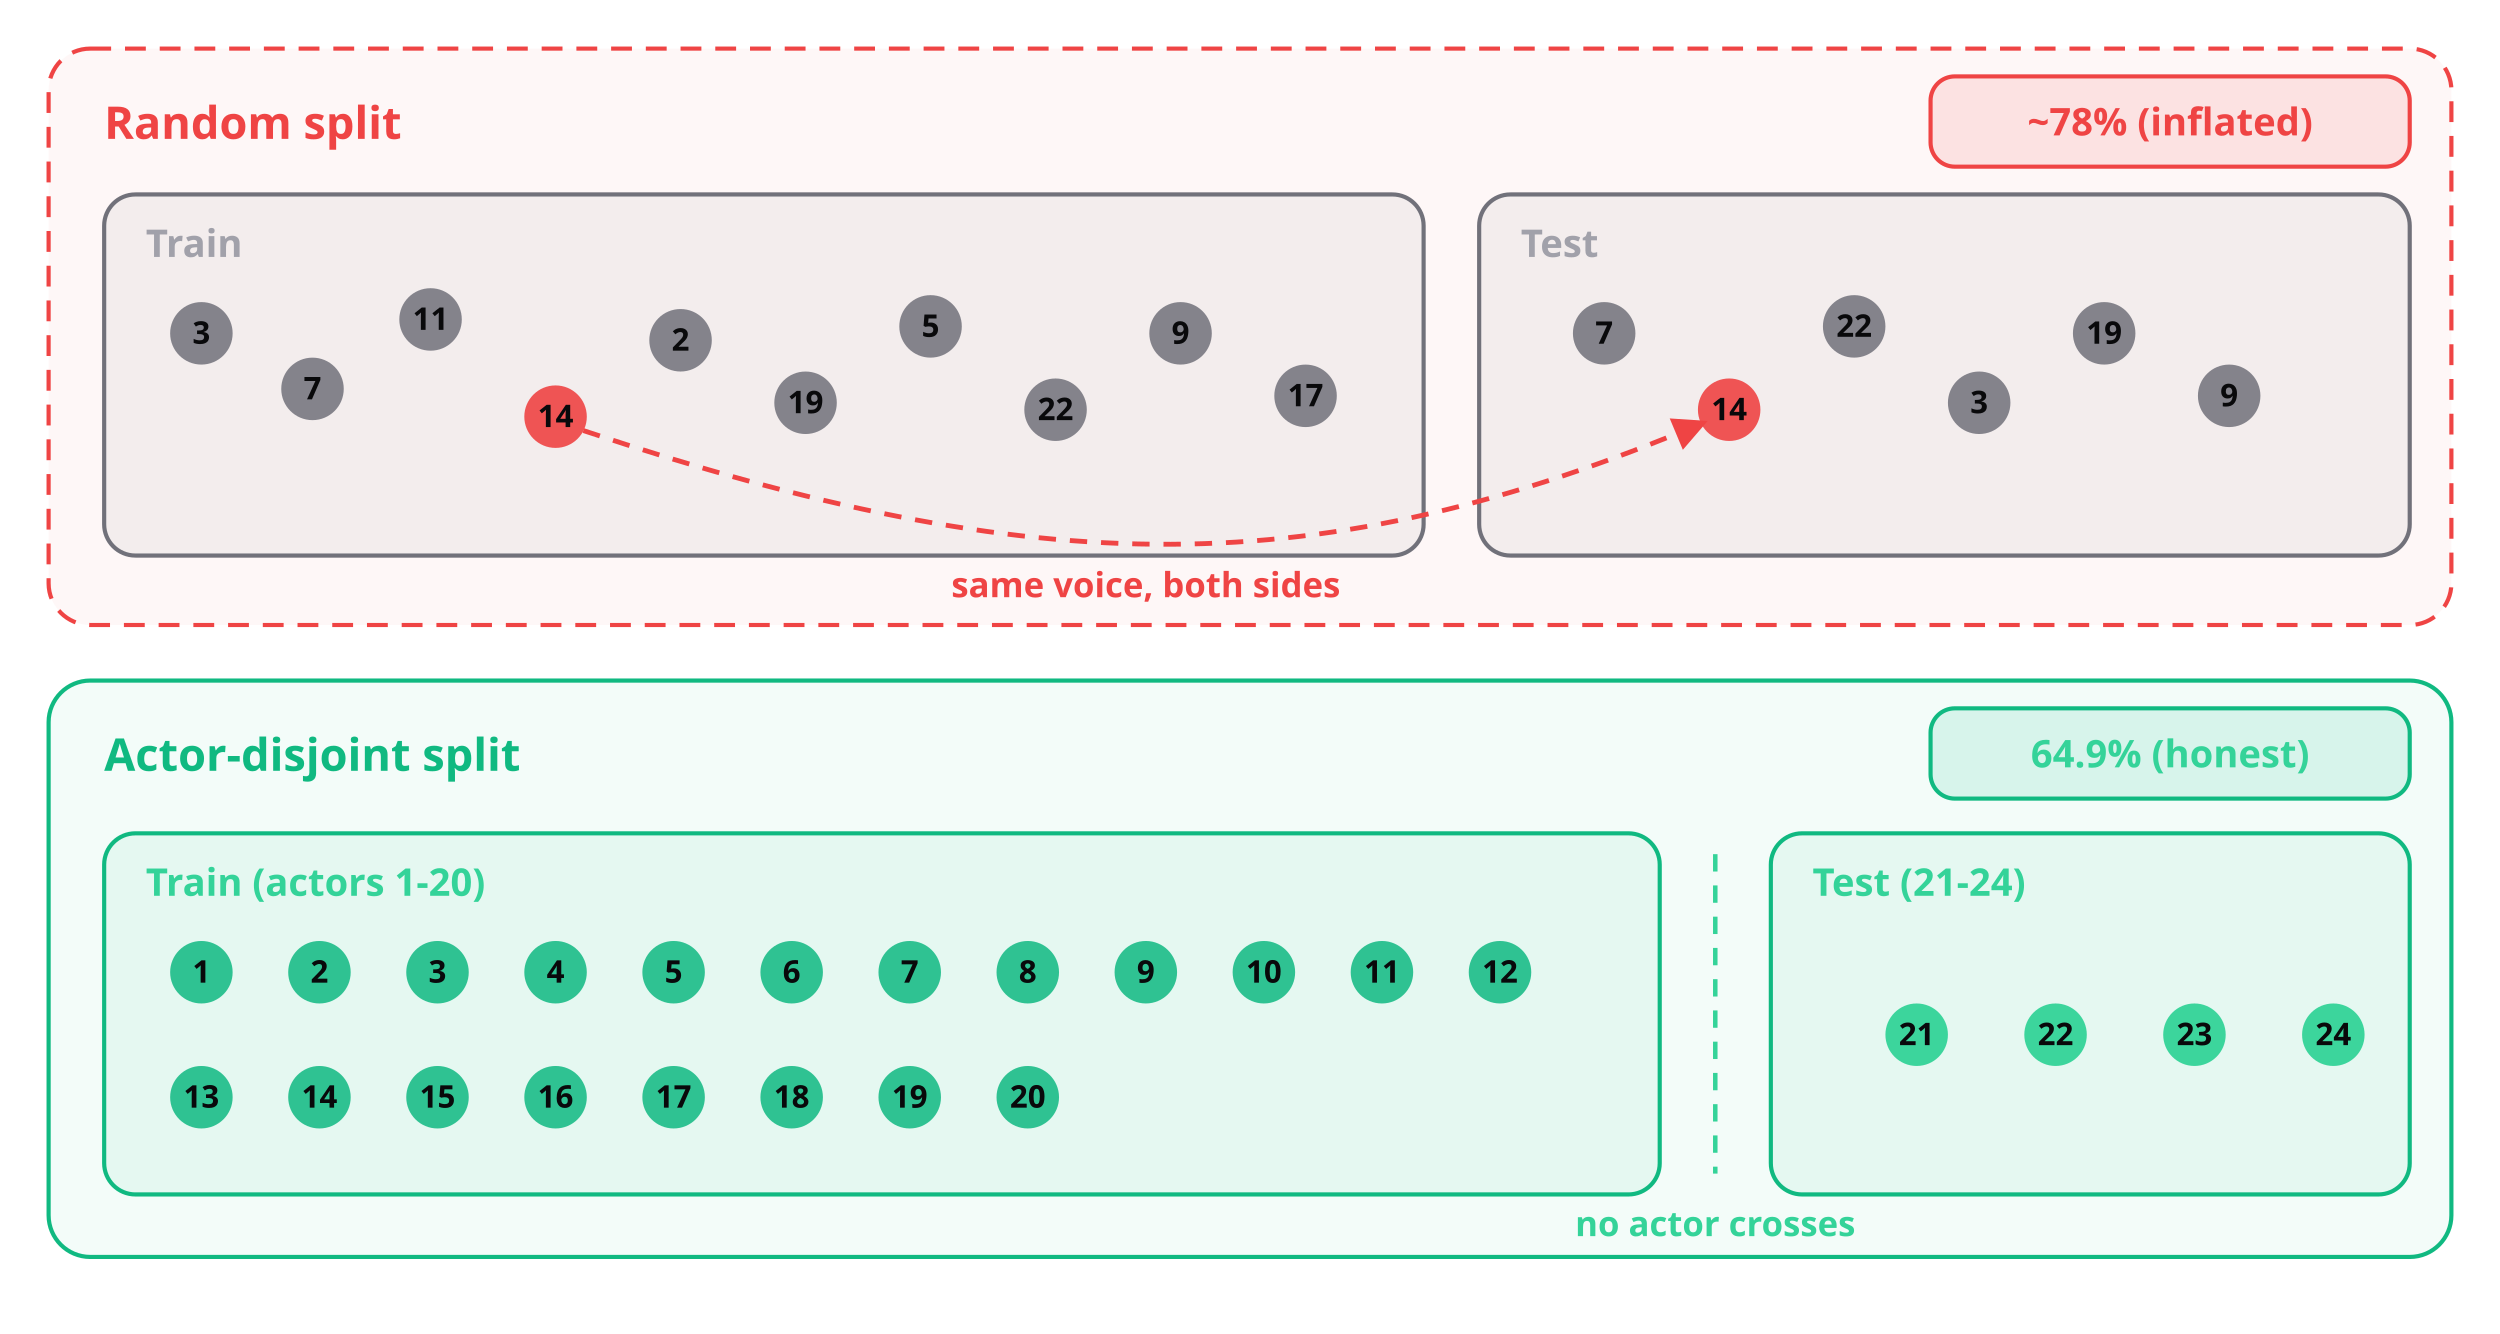
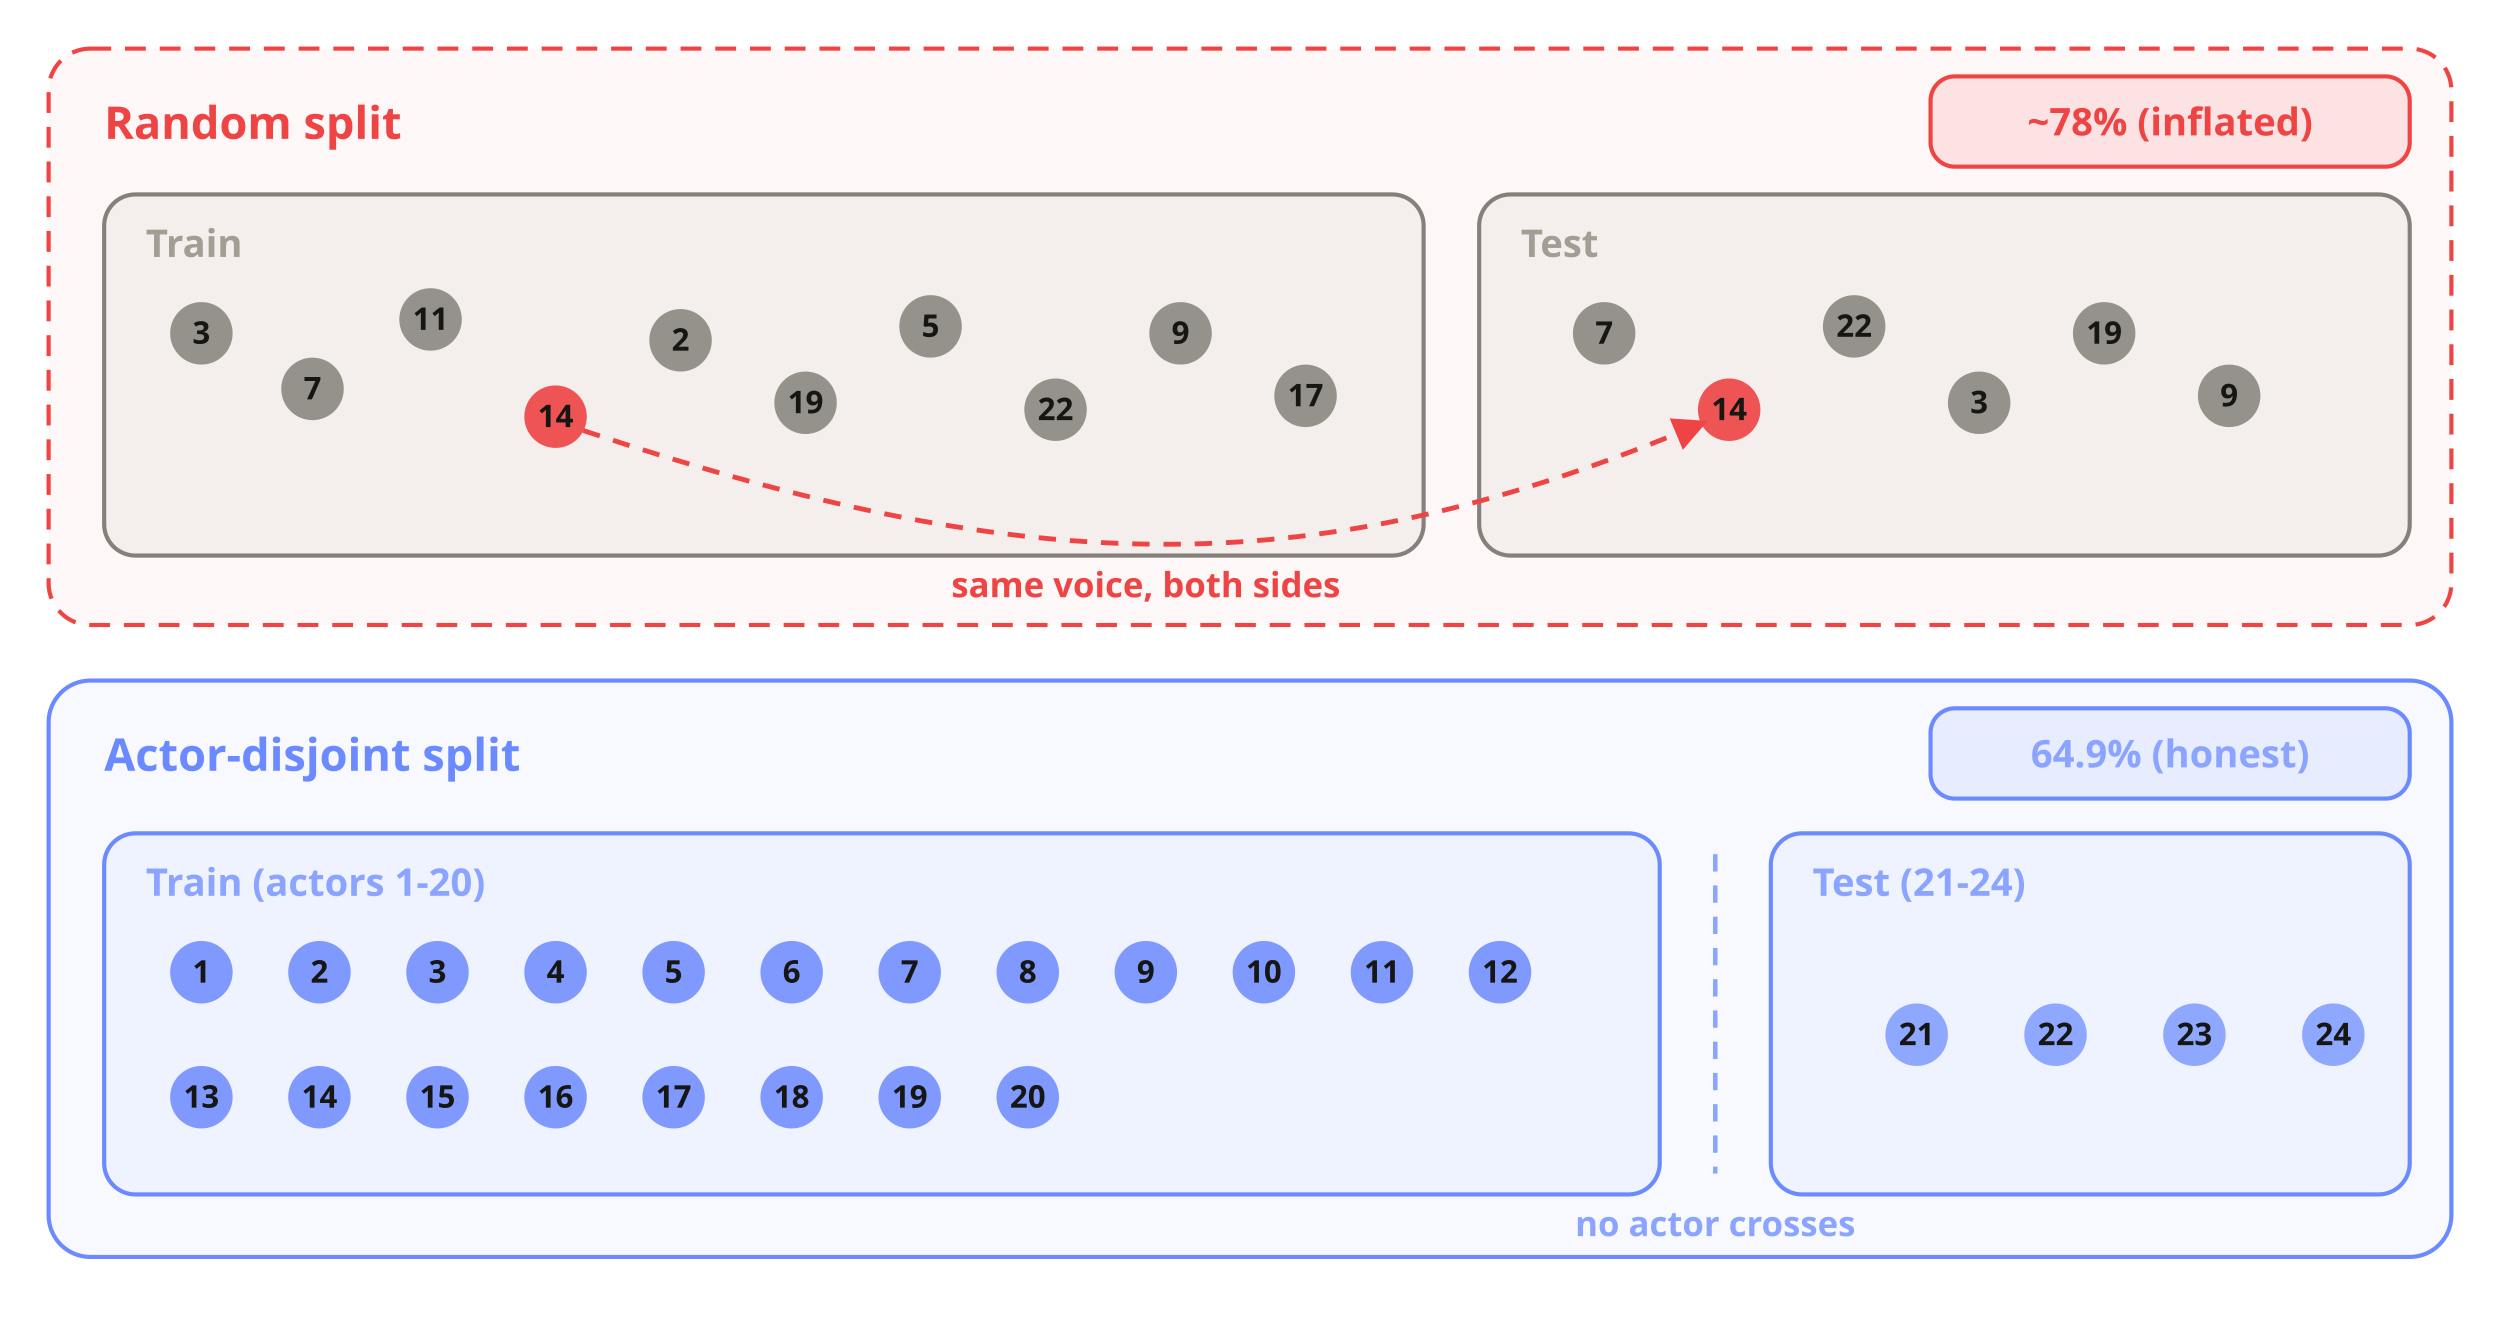
<svg xmlns="http://www.w3.org/2000/svg" viewBox="0 0 720 384" font-family="ui-sans-serif, system-ui, sans-serif">
  <defs>
    <marker id="leak" viewBox="0 0 10 10" refX="8" refY="5" markerWidth="7" markerHeight="7" orient="auto-start-reverse">
      <path d="M0 0 L10 5 L0 10 z" fill="#ef4444" />
    </marker>
  </defs>
  <g>
    <rect x="14" y="14" width="692" height="166" rx="12" fill="#ef4444" fill-opacity="0.04" stroke="#ef4444" stroke-width="1.2" stroke-dasharray="6 4" />
    <text x="30" y="40" font-size="13" font-weight="600" fill="#ef4444">Random split</text>
    <rect x="556" y="22" width="138" height="26" rx="7" fill="#ef4444" fill-opacity="0.12" stroke="#ef4444" stroke-width="1.2" />
    <text x="625" y="39" text-anchor="middle" font-size="11" font-weight="600" fill="#ef4444">~78% (inflated)</text>
-     <rect x="30" y="56" width="380" height="104" rx="9" fill="#71717A" fill-opacity="0.08" stroke="#71717A" stroke-width="1.2" />
-     <text x="42" y="74" font-size="11" font-weight="600" fill="#A1A1AA">Train</text>
-     <rect x="426" y="56" width="268" height="104" rx="9" fill="#71717A" fill-opacity="0.08" stroke="#71717A" stroke-width="1.2" />
-     <text x="438" y="74" font-size="11" font-weight="600" fill="#A1A1AA">Test</text>
+     <rect x="30" y="56" width="380" height="104" rx="9" fill="#85817A" fill-opacity="0.08" stroke="#85817A" stroke-width="1.2" />
+     <text x="42" y="74" font-size="11" font-weight="600" fill="#A29E94">Train</text>
+     <rect x="426" y="56" width="268" height="104" rx="9" fill="#85817A" fill-opacity="0.08" stroke="#85817A" stroke-width="1.2" />
+     <text x="438" y="74" font-size="11" font-weight="600" fill="#A29E94">Test</text>
    <g font-size="9" font-weight="600" text-anchor="middle">
-       <circle cx="58" cy="96" r="9" fill="#71717A" fill-opacity="0.85" />
-       <text x="58" y="99" fill="#09090B">3</text>
-       <circle cx="90" cy="112" r="9" fill="#71717A" fill-opacity="0.85" />
-       <text x="90" y="115" fill="#09090B">7</text>
-       <circle cx="124" cy="92" r="9" fill="#71717A" fill-opacity="0.85" />
-       <text x="124" y="95" fill="#09090B">11</text>
+       <circle cx="58" cy="96" r="9" fill="#85817A" fill-opacity="0.85" />
+       <text x="58" y="99" fill="#161613">3</text>
+       <circle cx="90" cy="112" r="9" fill="#85817A" fill-opacity="0.85" />
+       <text x="90" y="115" fill="#161613">7</text>
+       <circle cx="124" cy="92" r="9" fill="#85817A" fill-opacity="0.85" />
+       <text x="124" y="95" fill="#161613">11</text>
      <circle cx="160" cy="120" r="9" fill="#ef4444" fill-opacity="0.9" />
-       <text x="160" y="123" fill="#09090B">14</text>
-       <circle cx="196" cy="98" r="9" fill="#71717A" fill-opacity="0.85" />
-       <text x="196" y="101" fill="#09090B">2</text>
-       <circle cx="232" cy="116" r="9" fill="#71717A" fill-opacity="0.85" />
-       <text x="232" y="119" fill="#09090B">19</text>
-       <circle cx="268" cy="94" r="9" fill="#71717A" fill-opacity="0.85" />
-       <text x="268" y="97" fill="#09090B">5</text>
-       <circle cx="304" cy="118" r="9" fill="#71717A" fill-opacity="0.85" />
-       <text x="304" y="121" fill="#09090B">22</text>
-       <circle cx="340" cy="96" r="9" fill="#71717A" fill-opacity="0.85" />
-       <text x="340" y="99" fill="#09090B">9</text>
-       <circle cx="376" cy="114" r="9" fill="#71717A" fill-opacity="0.85" />
-       <text x="376" y="117" fill="#09090B">17</text>
-       <circle cx="462" cy="96" r="9" fill="#71717A" fill-opacity="0.85" />
-       <text x="462" y="99" fill="#09090B">7</text>
+       <text x="160" y="123" fill="#161613">14</text>
+       <circle cx="196" cy="98" r="9" fill="#85817A" fill-opacity="0.85" />
+       <text x="196" y="101" fill="#161613">2</text>
+       <circle cx="232" cy="116" r="9" fill="#85817A" fill-opacity="0.85" />
+       <text x="232" y="119" fill="#161613">19</text>
+       <circle cx="268" cy="94" r="9" fill="#85817A" fill-opacity="0.85" />
+       <text x="268" y="97" fill="#161613">5</text>
+       <circle cx="304" cy="118" r="9" fill="#85817A" fill-opacity="0.85" />
+       <text x="304" y="121" fill="#161613">22</text>
+       <circle cx="340" cy="96" r="9" fill="#85817A" fill-opacity="0.85" />
+       <text x="340" y="99" fill="#161613">9</text>
+       <circle cx="376" cy="114" r="9" fill="#85817A" fill-opacity="0.85" />
+       <text x="376" y="117" fill="#161613">17</text>
+       <circle cx="462" cy="96" r="9" fill="#85817A" fill-opacity="0.85" />
+       <text x="462" y="99" fill="#161613">7</text>
      <circle cx="498" cy="118" r="9" fill="#ef4444" fill-opacity="0.9" />
-       <text x="498" y="121" fill="#09090B">14</text>
-       <circle cx="534" cy="94" r="9" fill="#71717A" fill-opacity="0.85" />
-       <text x="534" y="97" fill="#09090B">22</text>
-       <circle cx="570" cy="116" r="9" fill="#71717A" fill-opacity="0.85" />
-       <text x="570" y="119" fill="#09090B">3</text>
-       <circle cx="606" cy="96" r="9" fill="#71717A" fill-opacity="0.85" />
-       <text x="606" y="99" fill="#09090B">19</text>
-       <circle cx="642" cy="114" r="9" fill="#71717A" fill-opacity="0.85" />
-       <text x="642" y="117" fill="#09090B">9</text>
+       <text x="498" y="121" fill="#161613">14</text>
+       <circle cx="534" cy="94" r="9" fill="#85817A" fill-opacity="0.85" />
+       <text x="534" y="97" fill="#161613">22</text>
+       <circle cx="570" cy="116" r="9" fill="#85817A" fill-opacity="0.85" />
+       <text x="570" y="119" fill="#161613">3</text>
+       <circle cx="606" cy="96" r="9" fill="#85817A" fill-opacity="0.85" />
+       <text x="606" y="99" fill="#161613">19</text>
+       <circle cx="642" cy="114" r="9" fill="#85817A" fill-opacity="0.85" />
+       <text x="642" y="117" fill="#161613">9</text>
    </g>
    <path d="M168 124 C 300 168, 380 168, 490 122" fill="none" stroke="#ef4444" stroke-width="1.4" stroke-dasharray="5 4" marker-end="url(#leak)" />
    <text x="330" y="172" text-anchor="middle" font-size="10" font-weight="600" fill="#ef4444">same voice, both sides</text>
  </g>
  <g>
-     <rect x="14" y="196" width="692" height="166" rx="12" fill="#10B981" fill-opacity="0.05" stroke="#10B981" stroke-width="1.2" />
-     <text x="30" y="222" font-size="13" font-weight="600" fill="#10B981">Actor-disjoint split</text>
-     <rect x="556" y="204" width="138" height="26" rx="7" fill="#10B981" fill-opacity="0.12" stroke="#10B981" stroke-width="1.2" />
-     <text x="625" y="221" text-anchor="middle" font-size="11" font-weight="600" fill="#34D399">64.9% (honest)</text>
-     <rect x="30" y="240" width="448" height="104" rx="9" fill="#10B981" fill-opacity="0.06" stroke="#10B981" stroke-width="1.2" />
-     <text x="42" y="258" font-size="11" font-weight="600" fill="#34D399">Train (actors 1-20)</text>
-     <rect x="510" y="240" width="184" height="104" rx="9" fill="#10B981" fill-opacity="0.06" stroke="#10B981" stroke-width="1.2" />
-     <text x="522" y="258" font-size="11" font-weight="600" fill="#34D399">Test (21-24)</text>
-     <line x1="494" y1="246" x2="494" y2="338" stroke="#34D399" stroke-width="1.3" stroke-dasharray="5 4" />
-     <text x="494" y="356" text-anchor="middle" font-size="10" font-weight="600" fill="#34D399">no actor crosses</text>
+     <rect x="14" y="196" width="692" height="166" rx="12" fill="#6B8AFF" fill-opacity="0.05" stroke="#6B8AFF" stroke-width="1.2" />
+     <text x="30" y="222" font-size="13" font-weight="600" fill="#6B8AFF">Actor-disjoint split</text>
+     <rect x="556" y="204" width="138" height="26" rx="7" fill="#6B8AFF" fill-opacity="0.12" stroke="#6B8AFF" stroke-width="1.2" />
+     <text x="625" y="221" text-anchor="middle" font-size="11" font-weight="600" fill="#8AA4FF">64.9% (honest)</text>
+     <rect x="30" y="240" width="448" height="104" rx="9" fill="#6B8AFF" fill-opacity="0.06" stroke="#6B8AFF" stroke-width="1.2" />
+     <text x="42" y="258" font-size="11" font-weight="600" fill="#8AA4FF">Train (actors 1-20)</text>
+     <rect x="510" y="240" width="184" height="104" rx="9" fill="#6B8AFF" fill-opacity="0.06" stroke="#6B8AFF" stroke-width="1.2" />
+     <text x="522" y="258" font-size="11" font-weight="600" fill="#8AA4FF">Test (21-24)</text>
+     <line x1="494" y1="246" x2="494" y2="338" stroke="#8AA4FF" stroke-width="1.3" stroke-dasharray="5 4" />
+     <text x="494" y="356" text-anchor="middle" font-size="10" font-weight="600" fill="#8AA4FF">no actor crosses</text>
    <g font-size="9" font-weight="600" text-anchor="middle">
-       <circle cx="58" cy="280" r="9" fill="#10B981" fill-opacity="0.85" />
-       <text x="58" y="283" fill="#09090B">1</text>
-       <circle cx="92" cy="280" r="9" fill="#10B981" fill-opacity="0.85" />
-       <text x="92" y="283" fill="#09090B">2</text>
-       <circle cx="126" cy="280" r="9" fill="#10B981" fill-opacity="0.85" />
-       <text x="126" y="283" fill="#09090B">3</text>
-       <circle cx="160" cy="280" r="9" fill="#10B981" fill-opacity="0.85" />
-       <text x="160" y="283" fill="#09090B">4</text>
-       <circle cx="194" cy="280" r="9" fill="#10B981" fill-opacity="0.85" />
-       <text x="194" y="283" fill="#09090B">5</text>
-       <circle cx="228" cy="280" r="9" fill="#10B981" fill-opacity="0.85" />
-       <text x="228" y="283" fill="#09090B">6</text>
-       <circle cx="262" cy="280" r="9" fill="#10B981" fill-opacity="0.85" />
-       <text x="262" y="283" fill="#09090B">7</text>
-       <circle cx="296" cy="280" r="9" fill="#10B981" fill-opacity="0.85" />
-       <text x="296" y="283" fill="#09090B">8</text>
-       <circle cx="330" cy="280" r="9" fill="#10B981" fill-opacity="0.85" />
-       <text x="330" y="283" fill="#09090B">9</text>
-       <circle cx="364" cy="280" r="9" fill="#10B981" fill-opacity="0.85" />
-       <text x="364" y="283" fill="#09090B">10</text>
-       <circle cx="398" cy="280" r="9" fill="#10B981" fill-opacity="0.85" />
-       <text x="398" y="283" fill="#09090B">11</text>
-       <circle cx="432" cy="280" r="9" fill="#10B981" fill-opacity="0.85" />
-       <text x="432" y="283" fill="#09090B">12</text>
-       <circle cx="58" cy="316" r="9" fill="#10B981" fill-opacity="0.85" />
-       <text x="58" y="319" fill="#09090B">13</text>
-       <circle cx="92" cy="316" r="9" fill="#10B981" fill-opacity="0.85" />
-       <text x="92" y="319" fill="#09090B">14</text>
-       <circle cx="126" cy="316" r="9" fill="#10B981" fill-opacity="0.85" />
-       <text x="126" y="319" fill="#09090B">15</text>
-       <circle cx="160" cy="316" r="9" fill="#10B981" fill-opacity="0.85" />
-       <text x="160" y="319" fill="#09090B">16</text>
-       <circle cx="194" cy="316" r="9" fill="#10B981" fill-opacity="0.85" />
-       <text x="194" y="319" fill="#09090B">17</text>
-       <circle cx="228" cy="316" r="9" fill="#10B981" fill-opacity="0.85" />
-       <text x="228" y="319" fill="#09090B">18</text>
-       <circle cx="262" cy="316" r="9" fill="#10B981" fill-opacity="0.85" />
-       <text x="262" y="319" fill="#09090B">19</text>
-       <circle cx="296" cy="316" r="9" fill="#10B981" fill-opacity="0.85" />
-       <text x="296" y="319" fill="#09090B">20</text>
-       <circle cx="552" cy="298" r="9" fill="#34D399" fill-opacity="0.95" />
-       <text x="552" y="301" fill="#09090B">21</text>
-       <circle cx="592" cy="298" r="9" fill="#34D399" fill-opacity="0.95" />
-       <text x="592" y="301" fill="#09090B">22</text>
-       <circle cx="632" cy="298" r="9" fill="#34D399" fill-opacity="0.95" />
-       <text x="632" y="301" fill="#09090B">23</text>
-       <circle cx="672" cy="298" r="9" fill="#34D399" fill-opacity="0.95" />
-       <text x="672" y="301" fill="#09090B">24</text>
+       <circle cx="58" cy="280" r="9" fill="#6B8AFF" fill-opacity="0.85" />
+       <text x="58" y="283" fill="#161613">1</text>
+       <circle cx="92" cy="280" r="9" fill="#6B8AFF" fill-opacity="0.85" />
+       <text x="92" y="283" fill="#161613">2</text>
+       <circle cx="126" cy="280" r="9" fill="#6B8AFF" fill-opacity="0.85" />
+       <text x="126" y="283" fill="#161613">3</text>
+       <circle cx="160" cy="280" r="9" fill="#6B8AFF" fill-opacity="0.85" />
+       <text x="160" y="283" fill="#161613">4</text>
+       <circle cx="194" cy="280" r="9" fill="#6B8AFF" fill-opacity="0.85" />
+       <text x="194" y="283" fill="#161613">5</text>
+       <circle cx="228" cy="280" r="9" fill="#6B8AFF" fill-opacity="0.85" />
+       <text x="228" y="283" fill="#161613">6</text>
+       <circle cx="262" cy="280" r="9" fill="#6B8AFF" fill-opacity="0.85" />
+       <text x="262" y="283" fill="#161613">7</text>
+       <circle cx="296" cy="280" r="9" fill="#6B8AFF" fill-opacity="0.85" />
+       <text x="296" y="283" fill="#161613">8</text>
+       <circle cx="330" cy="280" r="9" fill="#6B8AFF" fill-opacity="0.85" />
+       <text x="330" y="283" fill="#161613">9</text>
+       <circle cx="364" cy="280" r="9" fill="#6B8AFF" fill-opacity="0.85" />
+       <text x="364" y="283" fill="#161613">10</text>
+       <circle cx="398" cy="280" r="9" fill="#6B8AFF" fill-opacity="0.85" />
+       <text x="398" y="283" fill="#161613">11</text>
+       <circle cx="432" cy="280" r="9" fill="#6B8AFF" fill-opacity="0.85" />
+       <text x="432" y="283" fill="#161613">12</text>
+       <circle cx="58" cy="316" r="9" fill="#6B8AFF" fill-opacity="0.85" />
+       <text x="58" y="319" fill="#161613">13</text>
+       <circle cx="92" cy="316" r="9" fill="#6B8AFF" fill-opacity="0.85" />
+       <text x="92" y="319" fill="#161613">14</text>
+       <circle cx="126" cy="316" r="9" fill="#6B8AFF" fill-opacity="0.85" />
+       <text x="126" y="319" fill="#161613">15</text>
+       <circle cx="160" cy="316" r="9" fill="#6B8AFF" fill-opacity="0.85" />
+       <text x="160" y="319" fill="#161613">16</text>
+       <circle cx="194" cy="316" r="9" fill="#6B8AFF" fill-opacity="0.85" />
+       <text x="194" y="319" fill="#161613">17</text>
+       <circle cx="228" cy="316" r="9" fill="#6B8AFF" fill-opacity="0.85" />
+       <text x="228" y="319" fill="#161613">18</text>
+       <circle cx="262" cy="316" r="9" fill="#6B8AFF" fill-opacity="0.85" />
+       <text x="262" y="319" fill="#161613">19</text>
+       <circle cx="296" cy="316" r="9" fill="#6B8AFF" fill-opacity="0.85" />
+       <text x="296" y="319" fill="#161613">20</text>
+       <circle cx="552" cy="298" r="9" fill="#8AA4FF" fill-opacity="0.95" />
+       <text x="552" y="301" fill="#161613">21</text>
+       <circle cx="592" cy="298" r="9" fill="#8AA4FF" fill-opacity="0.95" />
+       <text x="592" y="301" fill="#161613">22</text>
+       <circle cx="632" cy="298" r="9" fill="#8AA4FF" fill-opacity="0.95" />
+       <text x="632" y="301" fill="#161613">23</text>
+       <circle cx="672" cy="298" r="9" fill="#8AA4FF" fill-opacity="0.95" />
+       <text x="672" y="301" fill="#161613">24</text>
    </g>
  </g>
</svg>
